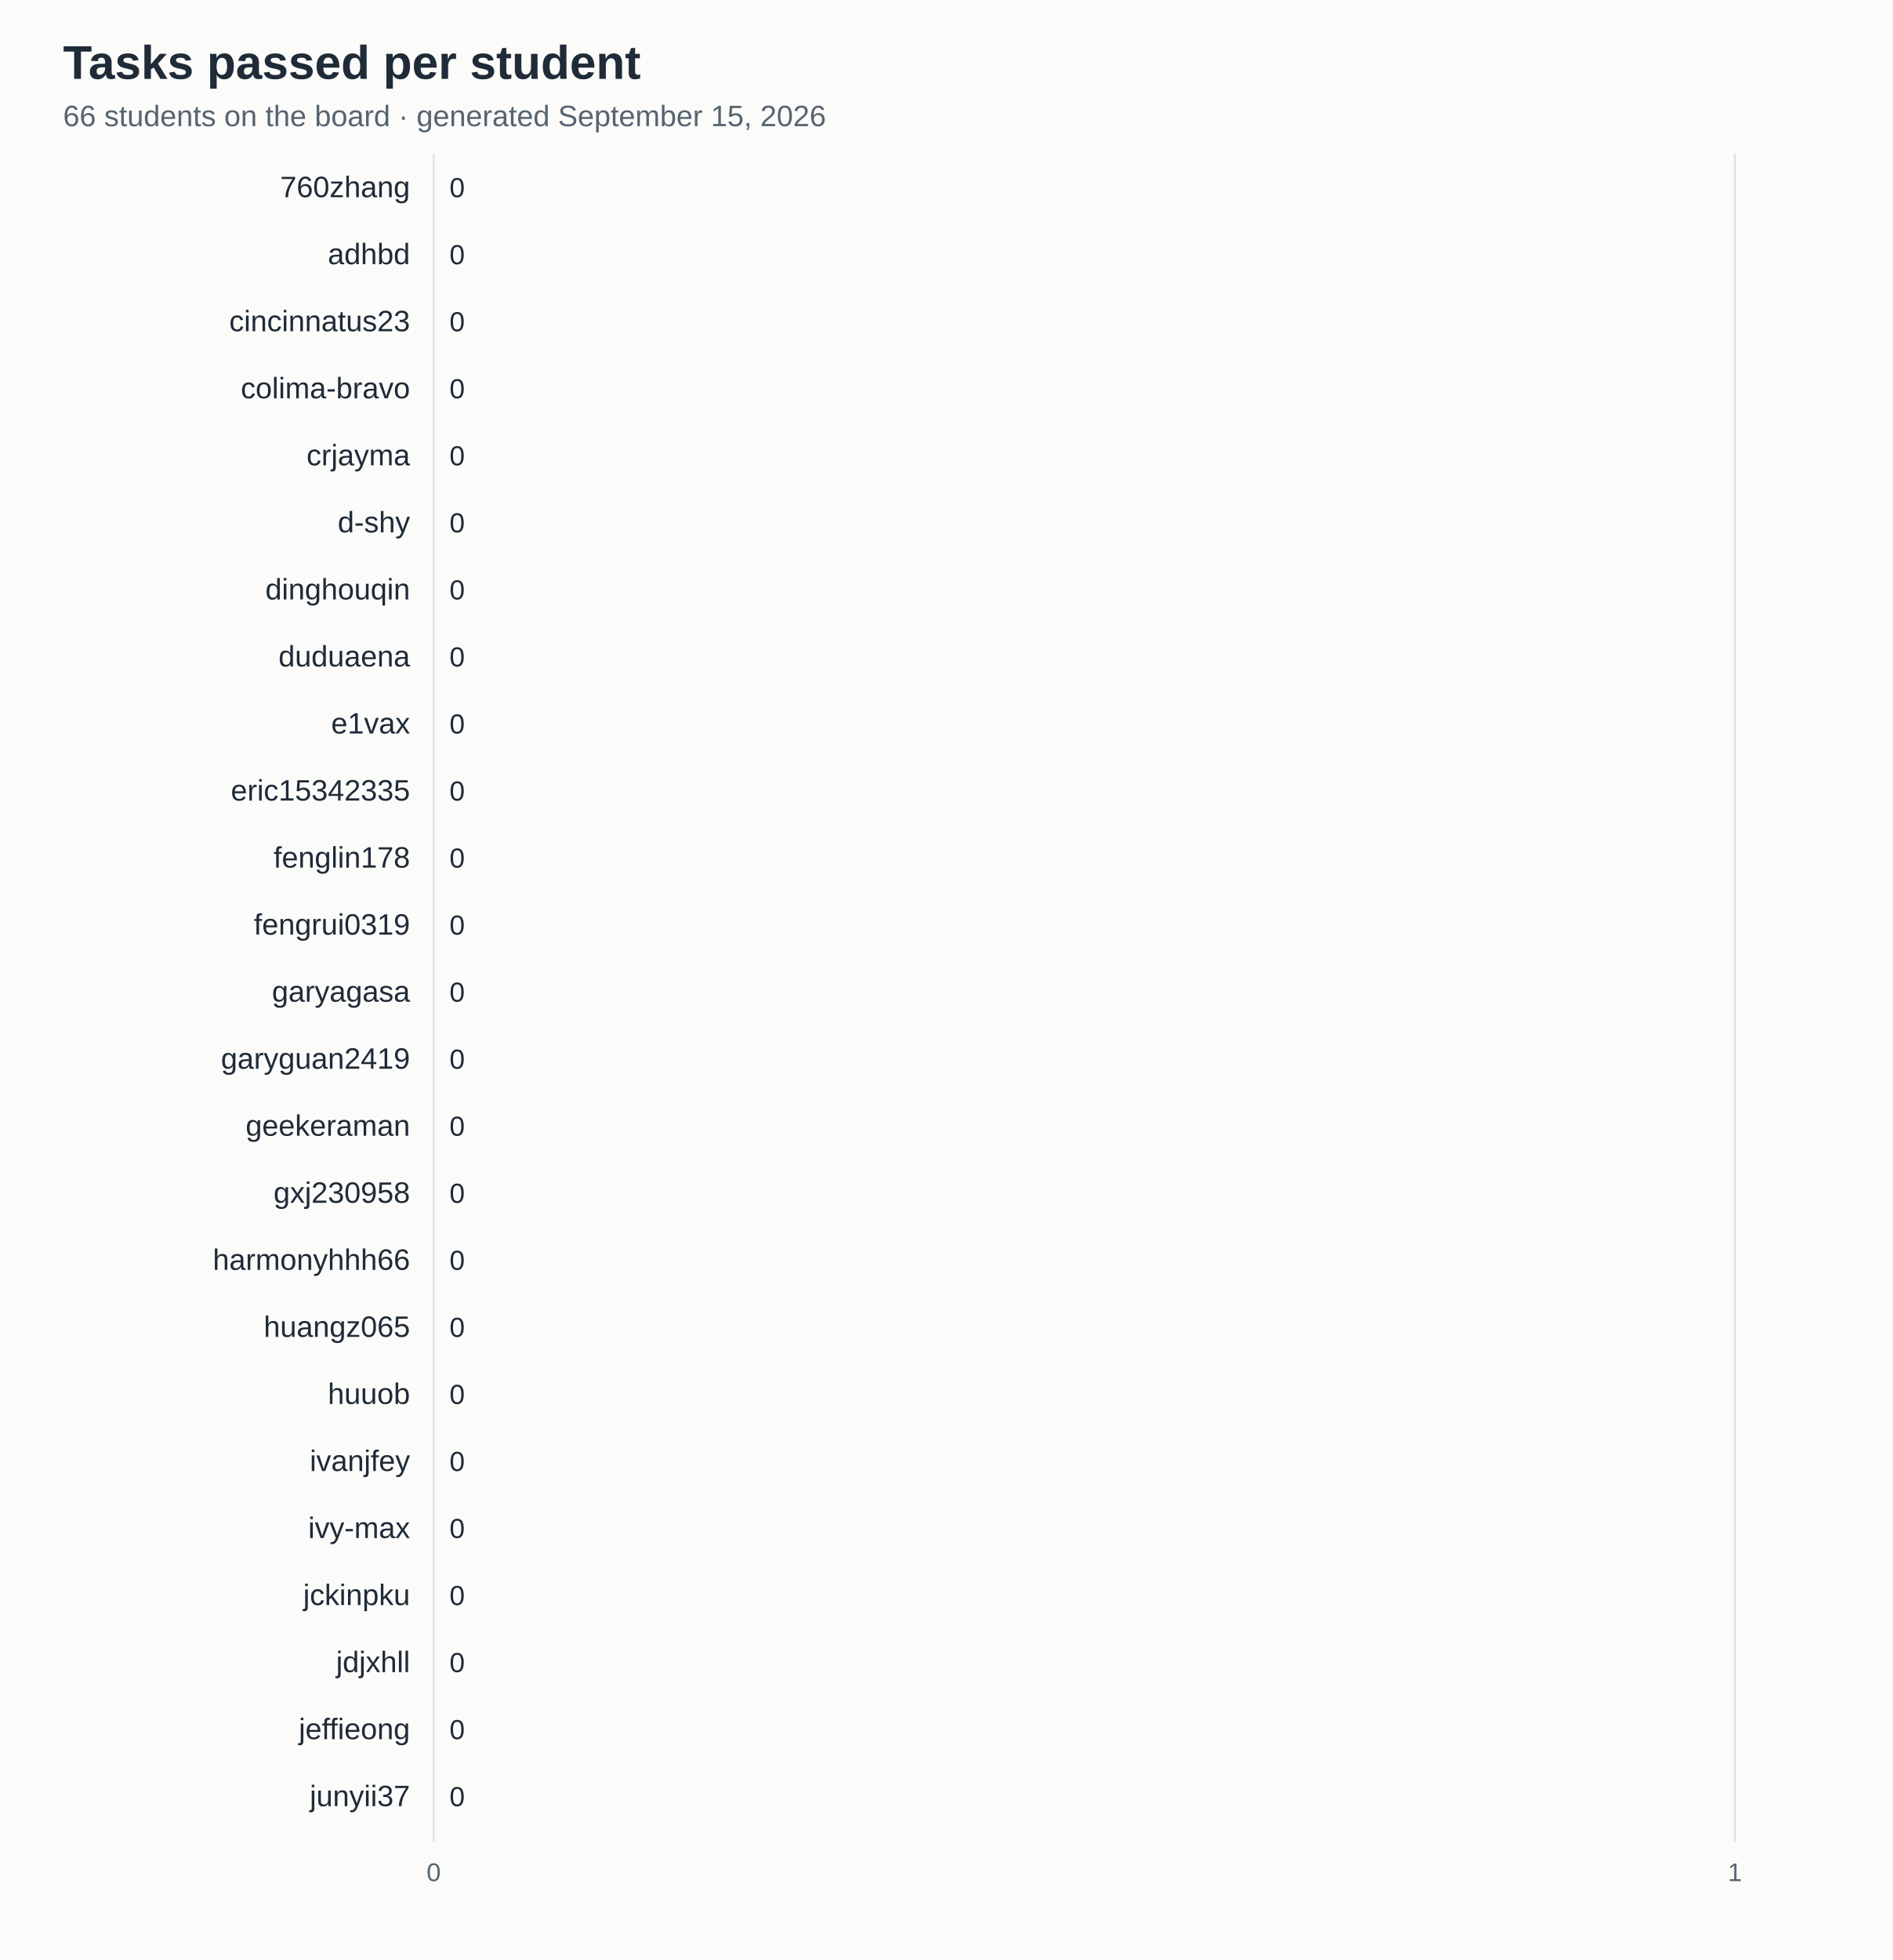
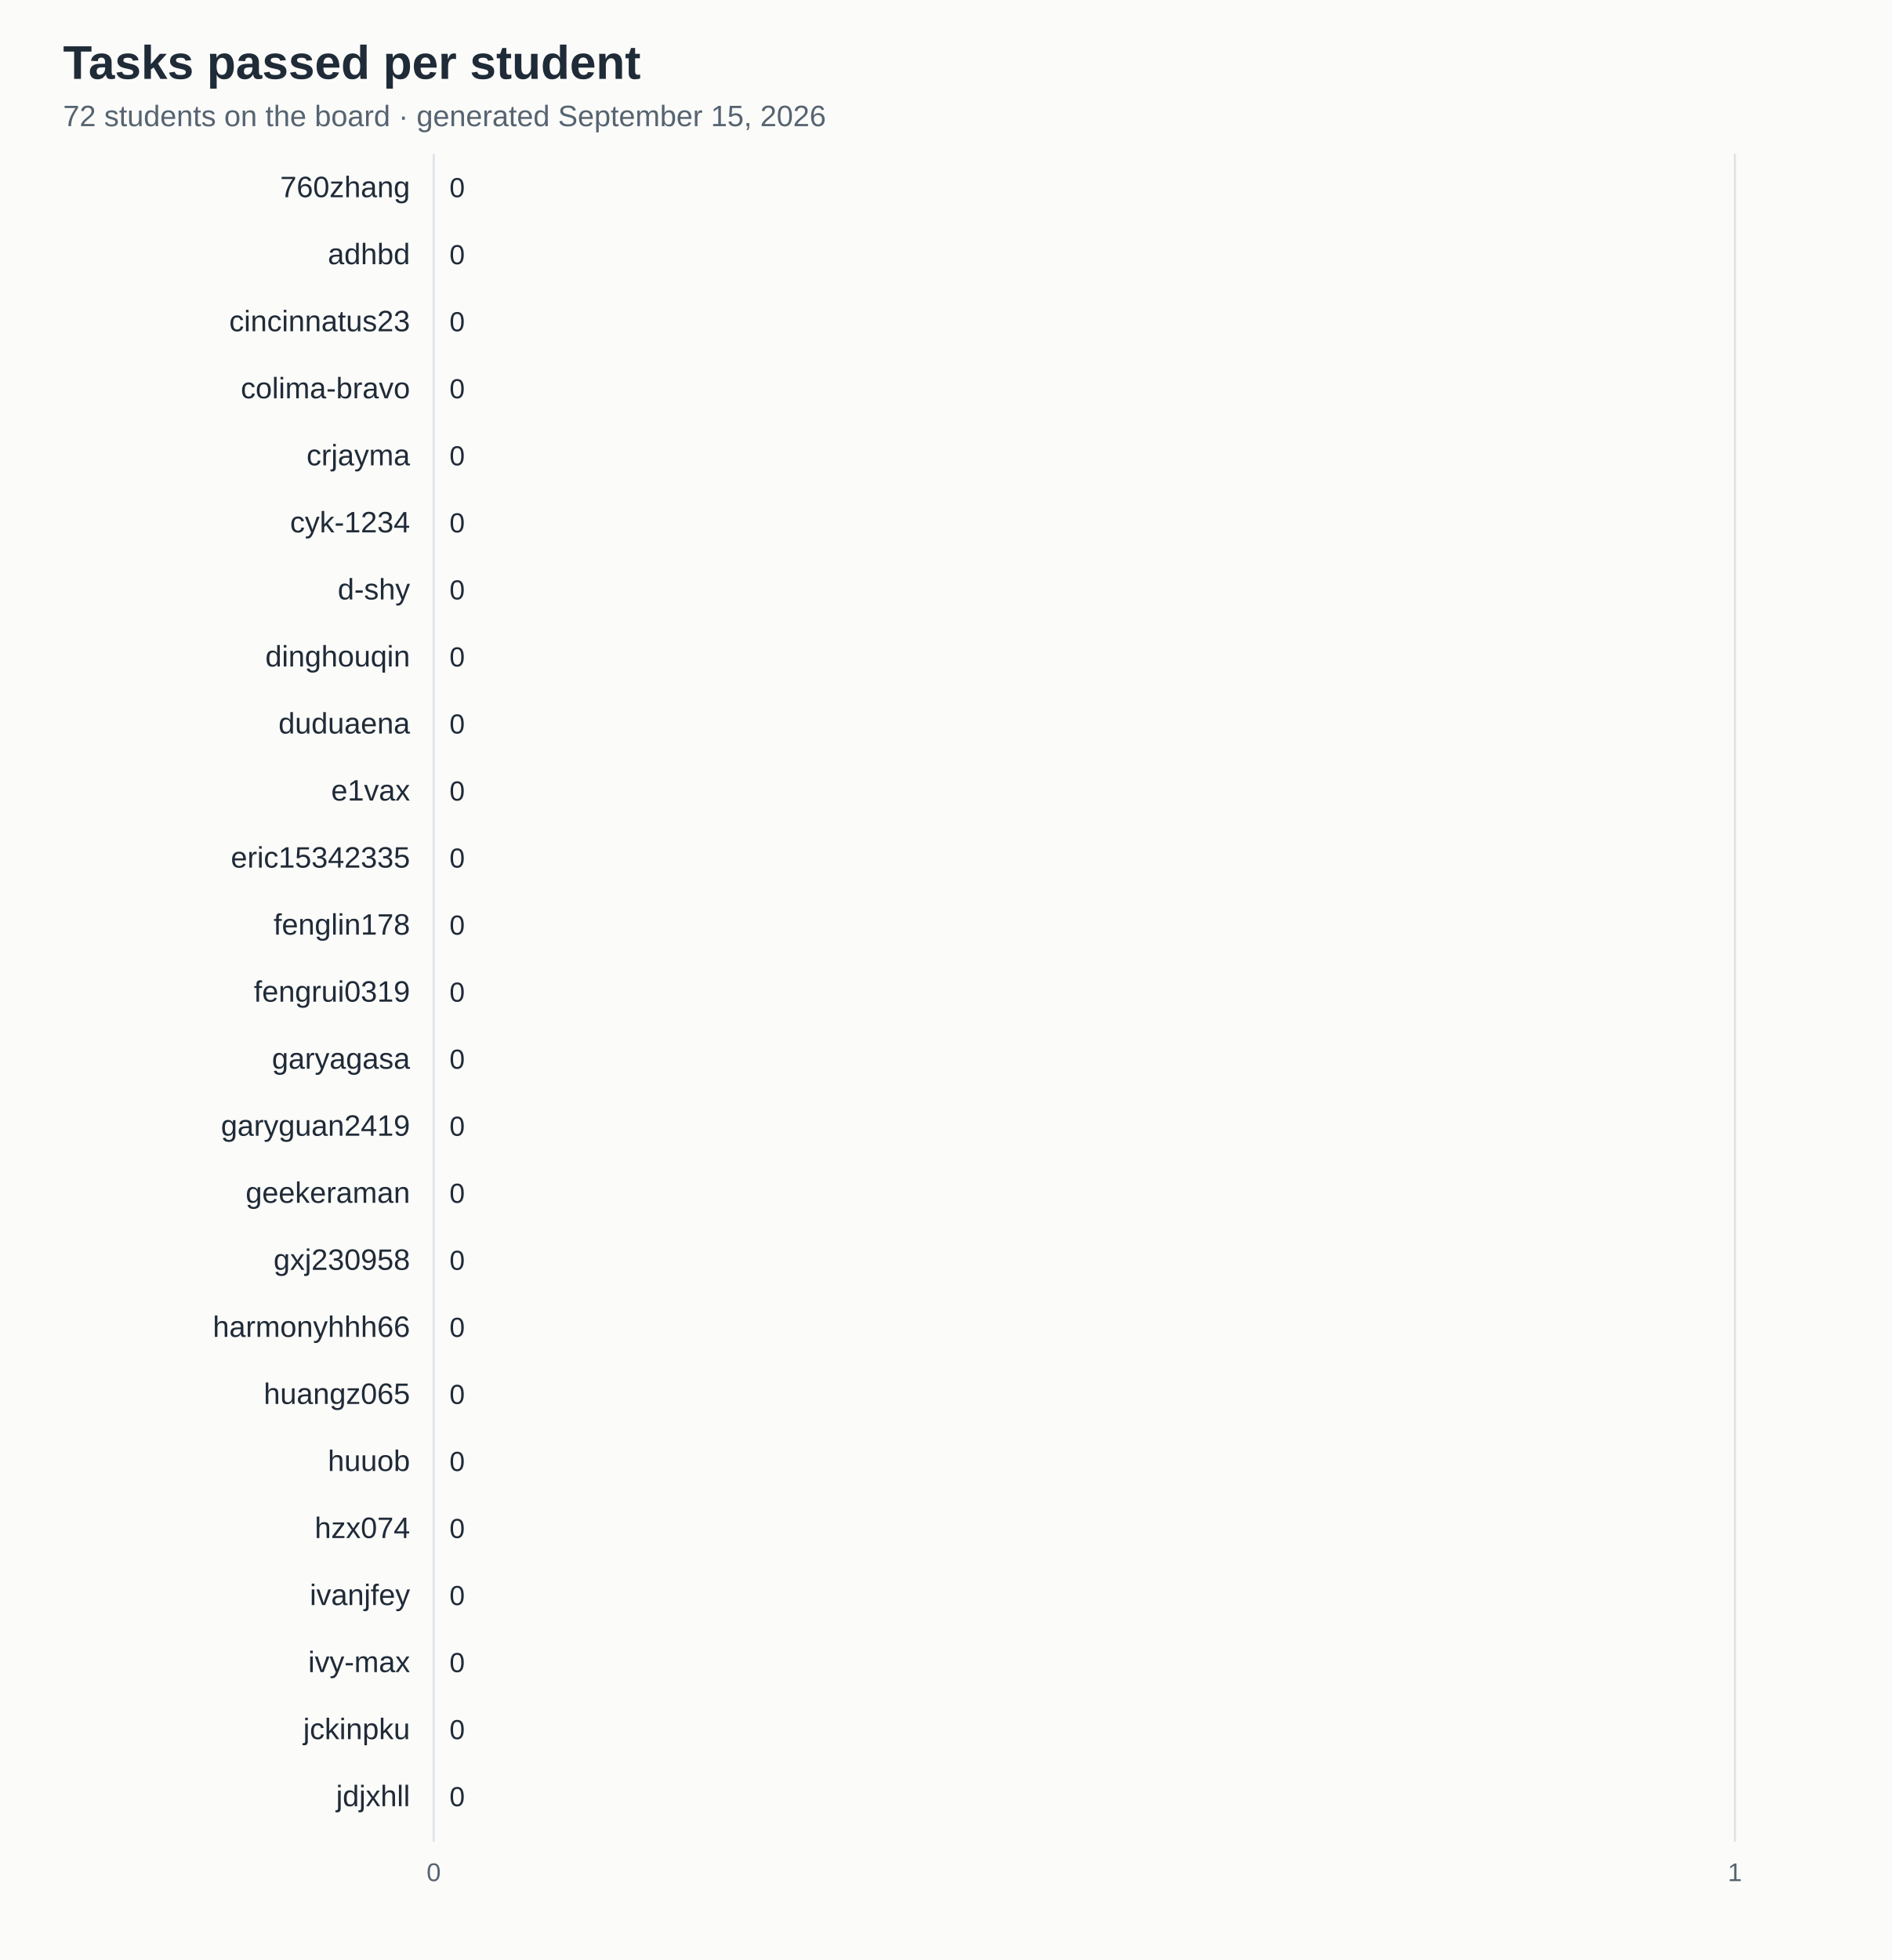
<svg xmlns="http://www.w3.org/2000/svg" width="960" height="994" viewBox="0 0 960 994" role="img" aria-labelledby="t" font-family="Arial, Helvetica Neue, PingFang SC, sans-serif">
  <rect width="960" height="994" fill="#fbfbf9" />
  <text x="32" y="40" font-size="24" font-weight="700" fill="#202b38">Tasks passed per student</text>
-   <text x="32" y="64" font-size="15" fill="#566471">66 students on the board · generated September 15, 2026</text>
+   <text x="32" y="64" font-size="15" fill="#566471">72 students on the board · generated September 15, 2026</text>
  <line x1="220.0" y1="78" x2="220.0" y2="934" stroke="#dce2e7" />
  <text x="220.0" y="954" font-size="13" fill="#566471" text-anchor="middle">0</text>
  <line x1="880.0" y1="78" x2="880.0" y2="934" stroke="#dce2e7" />
  <text x="880.0" y="954" font-size="13" fill="#566471" text-anchor="middle">1</text>
  <text x="208" y="100.0" font-size="15" fill="#202b38" text-anchor="end">760zhang</text>
  <text x="228.0" y="100.0" font-size="14" fill="#202b38">0</text>
  <text x="208" y="134.0" font-size="15" fill="#202b38" text-anchor="end">adhbd</text>
  <text x="228.0" y="134.0" font-size="14" fill="#202b38">0</text>
  <text x="208" y="168.0" font-size="15" fill="#202b38" text-anchor="end">cincinnatus23</text>
  <text x="228.0" y="168.0" font-size="14" fill="#202b38">0</text>
  <text x="208" y="202.0" font-size="15" fill="#202b38" text-anchor="end">colima-bravo</text>
  <text x="228.0" y="202.0" font-size="14" fill="#202b38">0</text>
  <text x="208" y="236.0" font-size="15" fill="#202b38" text-anchor="end">crjayma</text>
  <text x="228.0" y="236.0" font-size="14" fill="#202b38">0</text>
-   <text x="208" y="270.0" font-size="15" fill="#202b38" text-anchor="end">d-shy</text>
+   <text x="208" y="270.0" font-size="15" fill="#202b38" text-anchor="end">cyk-1234</text>
  <text x="228.0" y="270.0" font-size="14" fill="#202b38">0</text>
-   <text x="208" y="304.0" font-size="15" fill="#202b38" text-anchor="end">dinghouqin</text>
+   <text x="208" y="304.0" font-size="15" fill="#202b38" text-anchor="end">d-shy</text>
  <text x="228.0" y="304.0" font-size="14" fill="#202b38">0</text>
-   <text x="208" y="338.0" font-size="15" fill="#202b38" text-anchor="end">duduaena</text>
+   <text x="208" y="338.0" font-size="15" fill="#202b38" text-anchor="end">dinghouqin</text>
  <text x="228.0" y="338.0" font-size="14" fill="#202b38">0</text>
-   <text x="208" y="372.0" font-size="15" fill="#202b38" text-anchor="end">e1vax</text>
+   <text x="208" y="372.0" font-size="15" fill="#202b38" text-anchor="end">duduaena</text>
  <text x="228.0" y="372.0" font-size="14" fill="#202b38">0</text>
-   <text x="208" y="406.0" font-size="15" fill="#202b38" text-anchor="end">eric15342335</text>
+   <text x="208" y="406.0" font-size="15" fill="#202b38" text-anchor="end">e1vax</text>
  <text x="228.0" y="406.0" font-size="14" fill="#202b38">0</text>
-   <text x="208" y="440.0" font-size="15" fill="#202b38" text-anchor="end">fenglin178</text>
+   <text x="208" y="440.0" font-size="15" fill="#202b38" text-anchor="end">eric15342335</text>
  <text x="228.0" y="440.0" font-size="14" fill="#202b38">0</text>
-   <text x="208" y="474.0" font-size="15" fill="#202b38" text-anchor="end">fengrui0319</text>
+   <text x="208" y="474.0" font-size="15" fill="#202b38" text-anchor="end">fenglin178</text>
  <text x="228.0" y="474.0" font-size="14" fill="#202b38">0</text>
-   <text x="208" y="508.0" font-size="15" fill="#202b38" text-anchor="end">garyagasa</text>
+   <text x="208" y="508.0" font-size="15" fill="#202b38" text-anchor="end">fengrui0319</text>
  <text x="228.0" y="508.0" font-size="14" fill="#202b38">0</text>
-   <text x="208" y="542.0" font-size="15" fill="#202b38" text-anchor="end">garyguan2419</text>
+   <text x="208" y="542.0" font-size="15" fill="#202b38" text-anchor="end">garyagasa</text>
  <text x="228.0" y="542.0" font-size="14" fill="#202b38">0</text>
-   <text x="208" y="576.0" font-size="15" fill="#202b38" text-anchor="end">geekeraman</text>
+   <text x="208" y="576.0" font-size="15" fill="#202b38" text-anchor="end">garyguan2419</text>
  <text x="228.0" y="576.0" font-size="14" fill="#202b38">0</text>
-   <text x="208" y="610.0" font-size="15" fill="#202b38" text-anchor="end">gxj230958</text>
+   <text x="208" y="610.0" font-size="15" fill="#202b38" text-anchor="end">geekeraman</text>
  <text x="228.0" y="610.0" font-size="14" fill="#202b38">0</text>
-   <text x="208" y="644.0" font-size="15" fill="#202b38" text-anchor="end">harmonyhhh66</text>
+   <text x="208" y="644.0" font-size="15" fill="#202b38" text-anchor="end">gxj230958</text>
  <text x="228.0" y="644.0" font-size="14" fill="#202b38">0</text>
-   <text x="208" y="678.0" font-size="15" fill="#202b38" text-anchor="end">huangz065</text>
+   <text x="208" y="678.0" font-size="15" fill="#202b38" text-anchor="end">harmonyhhh66</text>
  <text x="228.0" y="678.0" font-size="14" fill="#202b38">0</text>
-   <text x="208" y="712.0" font-size="15" fill="#202b38" text-anchor="end">huuob</text>
+   <text x="208" y="712.0" font-size="15" fill="#202b38" text-anchor="end">huangz065</text>
  <text x="228.0" y="712.0" font-size="14" fill="#202b38">0</text>
-   <text x="208" y="746.0" font-size="15" fill="#202b38" text-anchor="end">ivanjfey</text>
+   <text x="208" y="746.0" font-size="15" fill="#202b38" text-anchor="end">huuob</text>
  <text x="228.0" y="746.0" font-size="14" fill="#202b38">0</text>
-   <text x="208" y="780.0" font-size="15" fill="#202b38" text-anchor="end">ivy-max</text>
+   <text x="208" y="780.0" font-size="15" fill="#202b38" text-anchor="end">hzx074</text>
  <text x="228.0" y="780.0" font-size="14" fill="#202b38">0</text>
-   <text x="208" y="814.0" font-size="15" fill="#202b38" text-anchor="end">jckinpku</text>
+   <text x="208" y="814.0" font-size="15" fill="#202b38" text-anchor="end">ivanjfey</text>
  <text x="228.0" y="814.0" font-size="14" fill="#202b38">0</text>
-   <text x="208" y="848.0" font-size="15" fill="#202b38" text-anchor="end">jdjxhll</text>
+   <text x="208" y="848.0" font-size="15" fill="#202b38" text-anchor="end">ivy-max</text>
  <text x="228.0" y="848.0" font-size="14" fill="#202b38">0</text>
-   <text x="208" y="882.0" font-size="15" fill="#202b38" text-anchor="end">jeffieong</text>
+   <text x="208" y="882.0" font-size="15" fill="#202b38" text-anchor="end">jckinpku</text>
  <text x="228.0" y="882.0" font-size="14" fill="#202b38">0</text>
-   <text x="208" y="916.0" font-size="15" fill="#202b38" text-anchor="end">junyii37</text>
+   <text x="208" y="916.0" font-size="15" fill="#202b38" text-anchor="end">jdjxhll</text>
  <text x="228.0" y="916.0" font-size="14" fill="#202b38">0</text>
</svg>
